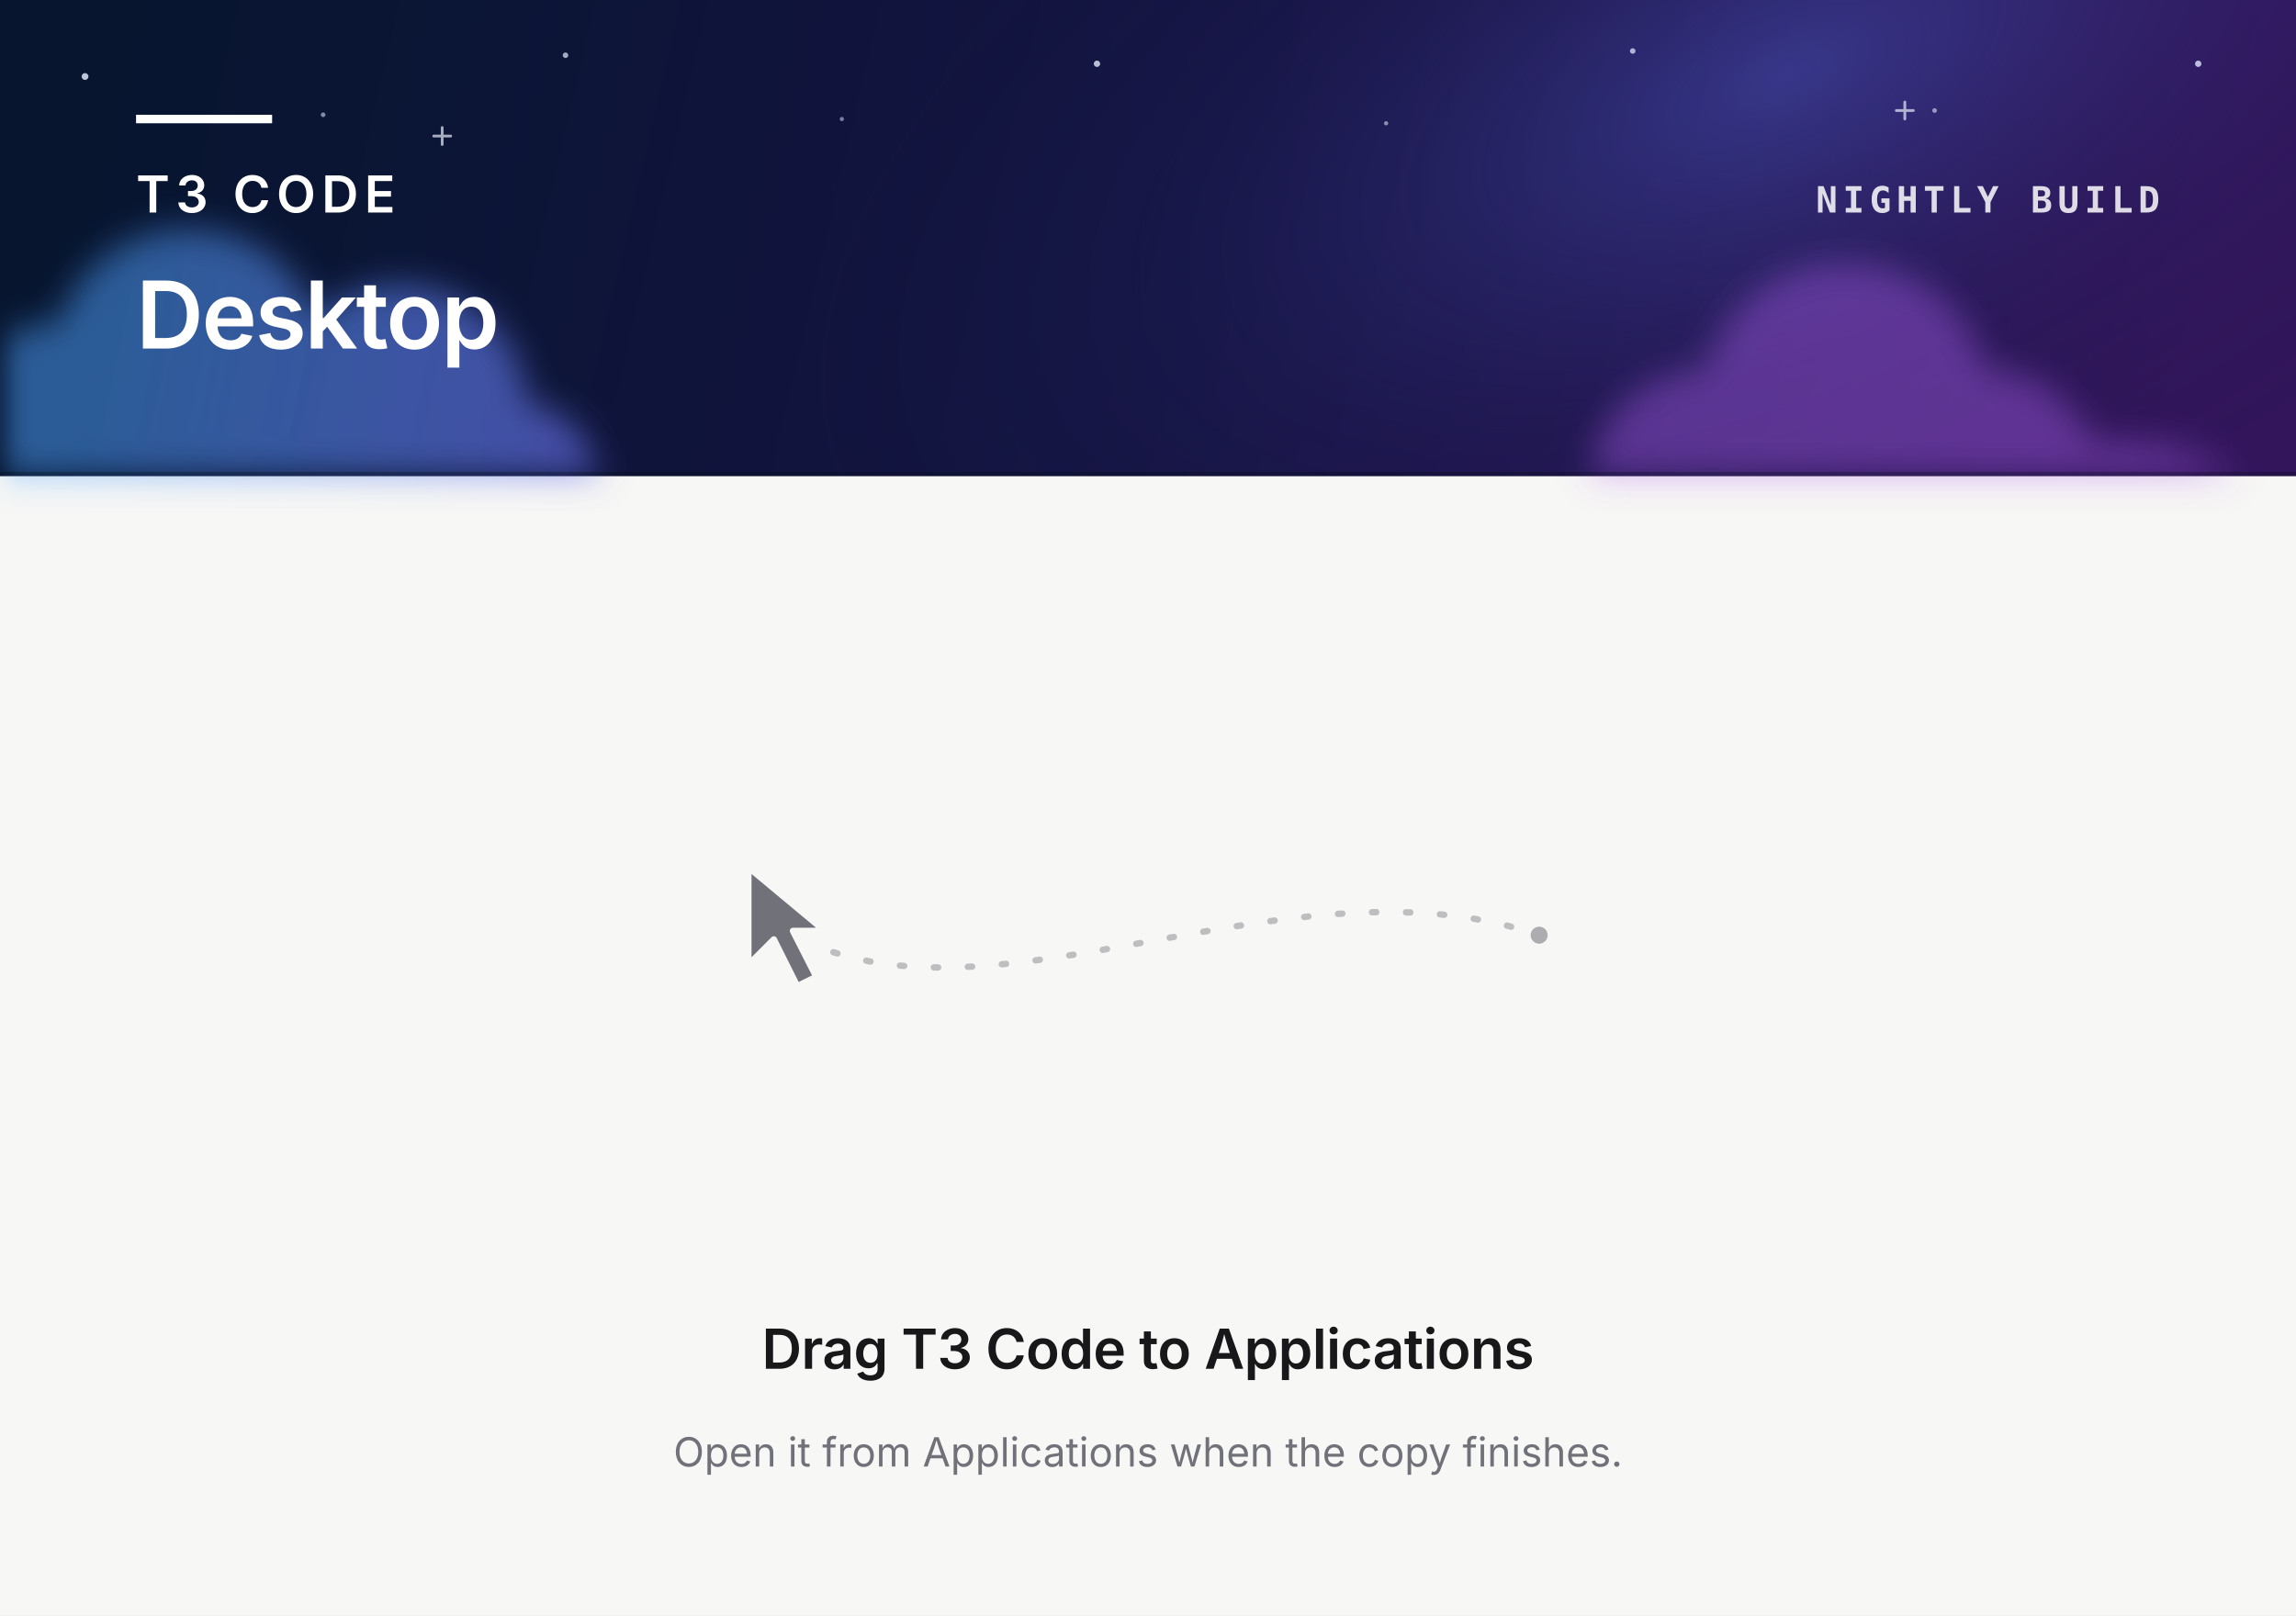
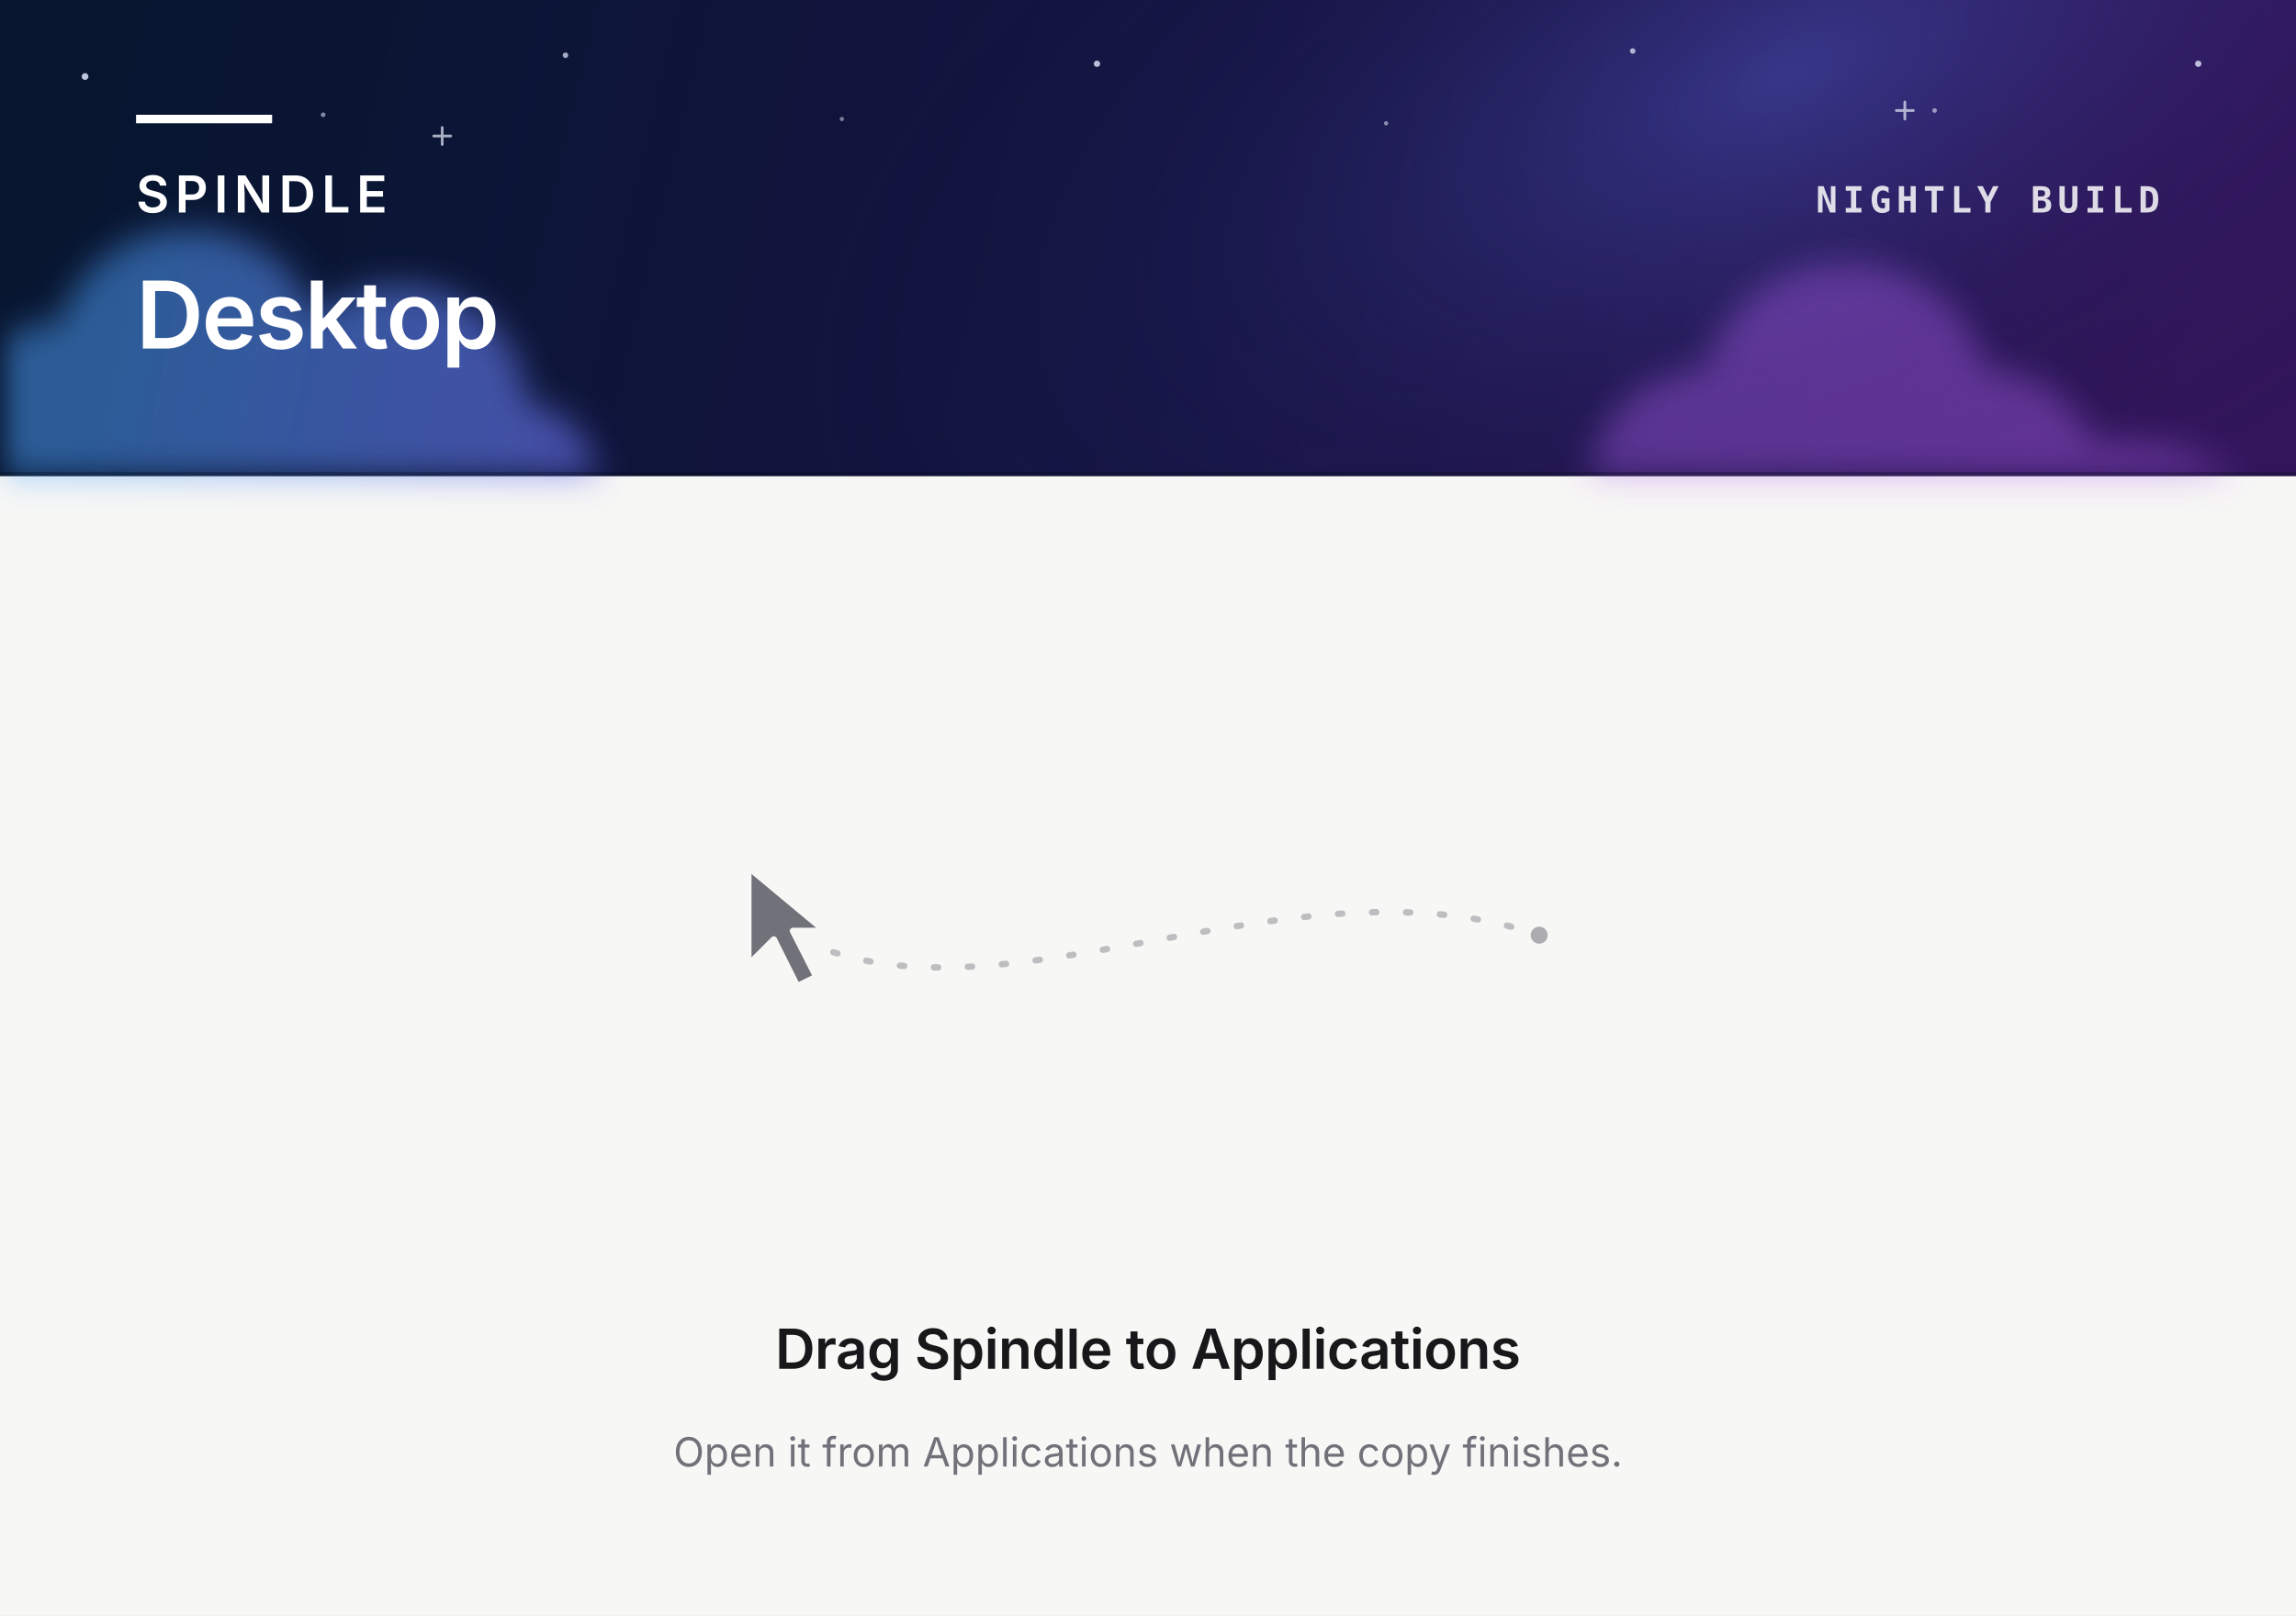
<svg xmlns="http://www.w3.org/2000/svg" width="1080" height="760" viewBox="0 0 540 380" fill="none">
  <defs>
    <linearGradient id="night-sky" x1="28" y1="0" x2="510" y2="112" gradientUnits="userSpaceOnUse">
      <stop stop-color="#07152F" />
      <stop offset="0.52" stop-color="#151443" />
      <stop offset="1" stop-color="#32155B" />
    </linearGradient>
    <radialGradient id="night-glow" cx="0" cy="0" r="1" gradientUnits="userSpaceOnUse" gradientTransform="translate(420 18) rotate(157) scale(260 126)">
      <stop stop-color="#5165D8" stop-opacity="0.42" />
      <stop offset="0.55" stop-color="#283075" stop-opacity="0.15" />
      <stop offset="1" stop-color="#111635" stop-opacity="0" />
    </radialGradient>
    <linearGradient id="night-cloud" x1="18" y1="62" x2="260" y2="112" gradientUnits="userSpaceOnUse">
      <stop stop-color="#4EA4FF" stop-opacity="0.5" />
      <stop offset="0.52" stop-color="#696FEA" stop-opacity="0.62" />
      <stop offset="1" stop-color="#A85BEA" stop-opacity="0.5" />
    </linearGradient>
    <filter id="night-soft" x="-24" y="35" width="588" height="101" filterUnits="userSpaceOnUse">
      <feGaussianBlur stdDeviation="4" />
    </filter>
  </defs>
  <rect width="540" height="380" fill="#F7F7F5" />
  <rect width="540" height="112" fill="url(#night-sky)" />
  <rect width="540" height="112" fill="url(#night-glow)" />
  <g fill="#E4EAFF">
    <circle cx="20" cy="18" r="0.8" opacity="0.82" />
    <circle cx="76" cy="27" r="0.55" opacity="0.55" />
    <circle cx="133" cy="13" r="0.65" opacity="0.7" />
    <circle cx="198" cy="28" r="0.5" opacity="0.5" />
    <circle cx="258" cy="15" r="0.75" opacity="0.8" />
    <circle cx="326" cy="29" r="0.5" opacity="0.55" />
    <circle cx="384" cy="12" r="0.65" opacity="0.72" />
    <circle cx="455" cy="26" r="0.55" opacity="0.58" />
    <circle cx="517" cy="15" r="0.75" opacity="0.78" />
  </g>
  <g stroke="#EEF2FF" stroke-linecap="round" stroke-width="0.65" opacity="0.68">
    <path d="M104 30V34M102 32H106" />
    <path d="M448 24V28M446 26H450" />
  </g>
  <g filter="url(#night-soft)">
    <path d="M-12 112V101C-12 87 0 76 14 76C18 63 30 54 44 54C58 54 70 62 74 75C79 70 86 67 94 67C110 67 123 79 124 95C132 96 138 101 141 112H-12Z" fill="url(#night-cloud)" />
    <path d="M374 112C375 98 387 87 401 87C405 72 418 62 434 62C450 62 463 72 467 87C478 87 488 94 492 104C506 103 518 106 526 112H374Z" fill="url(#night-cloud)" opacity="0.82" />
  </g>
  <path d="M0 111.5H540" stroke="#050A19" stroke-opacity="0.3" />
  <path d="M32 28H64" stroke="#FFFFFF" stroke-width="2" />
  <g font-family="-apple-system, BlinkMacSystemFont, sans-serif" fill="#FFFFFF">
-     <text x="32" y="50" font-size="12" font-weight="600" letter-spacing="1.4">T3 CODE</text>
+     <text x="32" y="50" font-size="12" font-weight="600" letter-spacing="1.4">SPINDLE</text>
    <text x="32" y="82" font-size="22" font-weight="600" letter-spacing="-0.45">Desktop</text>
    <text x="508" y="50" text-anchor="end" font-family="ui-monospace, SFMono-Regular, Menlo, monospace" font-size="8.5" font-weight="600" letter-spacing="1.2" opacity="0.84">NIGHTLY BUILD</text>
  </g>
  <path d="M196 224C242 239 307 201 362 220" stroke="#71717A" stroke-width="1.5" stroke-linecap="round" stroke-dasharray="1 7" opacity="0.42" />
  <circle cx="362" cy="220" r="2" fill="#71717A" opacity="0.55" />
  <path d="M176 204V227L182 221L187.5 232L192 229.8L186.5 219H194L176 204Z" fill="#71717A" stroke="#F7F7F5" stroke-width="1.5" stroke-linejoin="round" />
  <g font-family="-apple-system, BlinkMacSystemFont, sans-serif" text-anchor="middle">
-     <text x="270" y="322" font-size="13" font-weight="600" letter-spacing="-0.1" fill="#18181B">Drag T3 Code to Applications</text>
+     <text x="270" y="322" font-size="13" font-weight="600" letter-spacing="-0.1" fill="#18181B">Drag Spindle to Applications</text>
    <text x="270" y="345" font-size="9.5" fill="#71717A">Open it from Applications when the copy finishes.</text>
  </g>
</svg>
